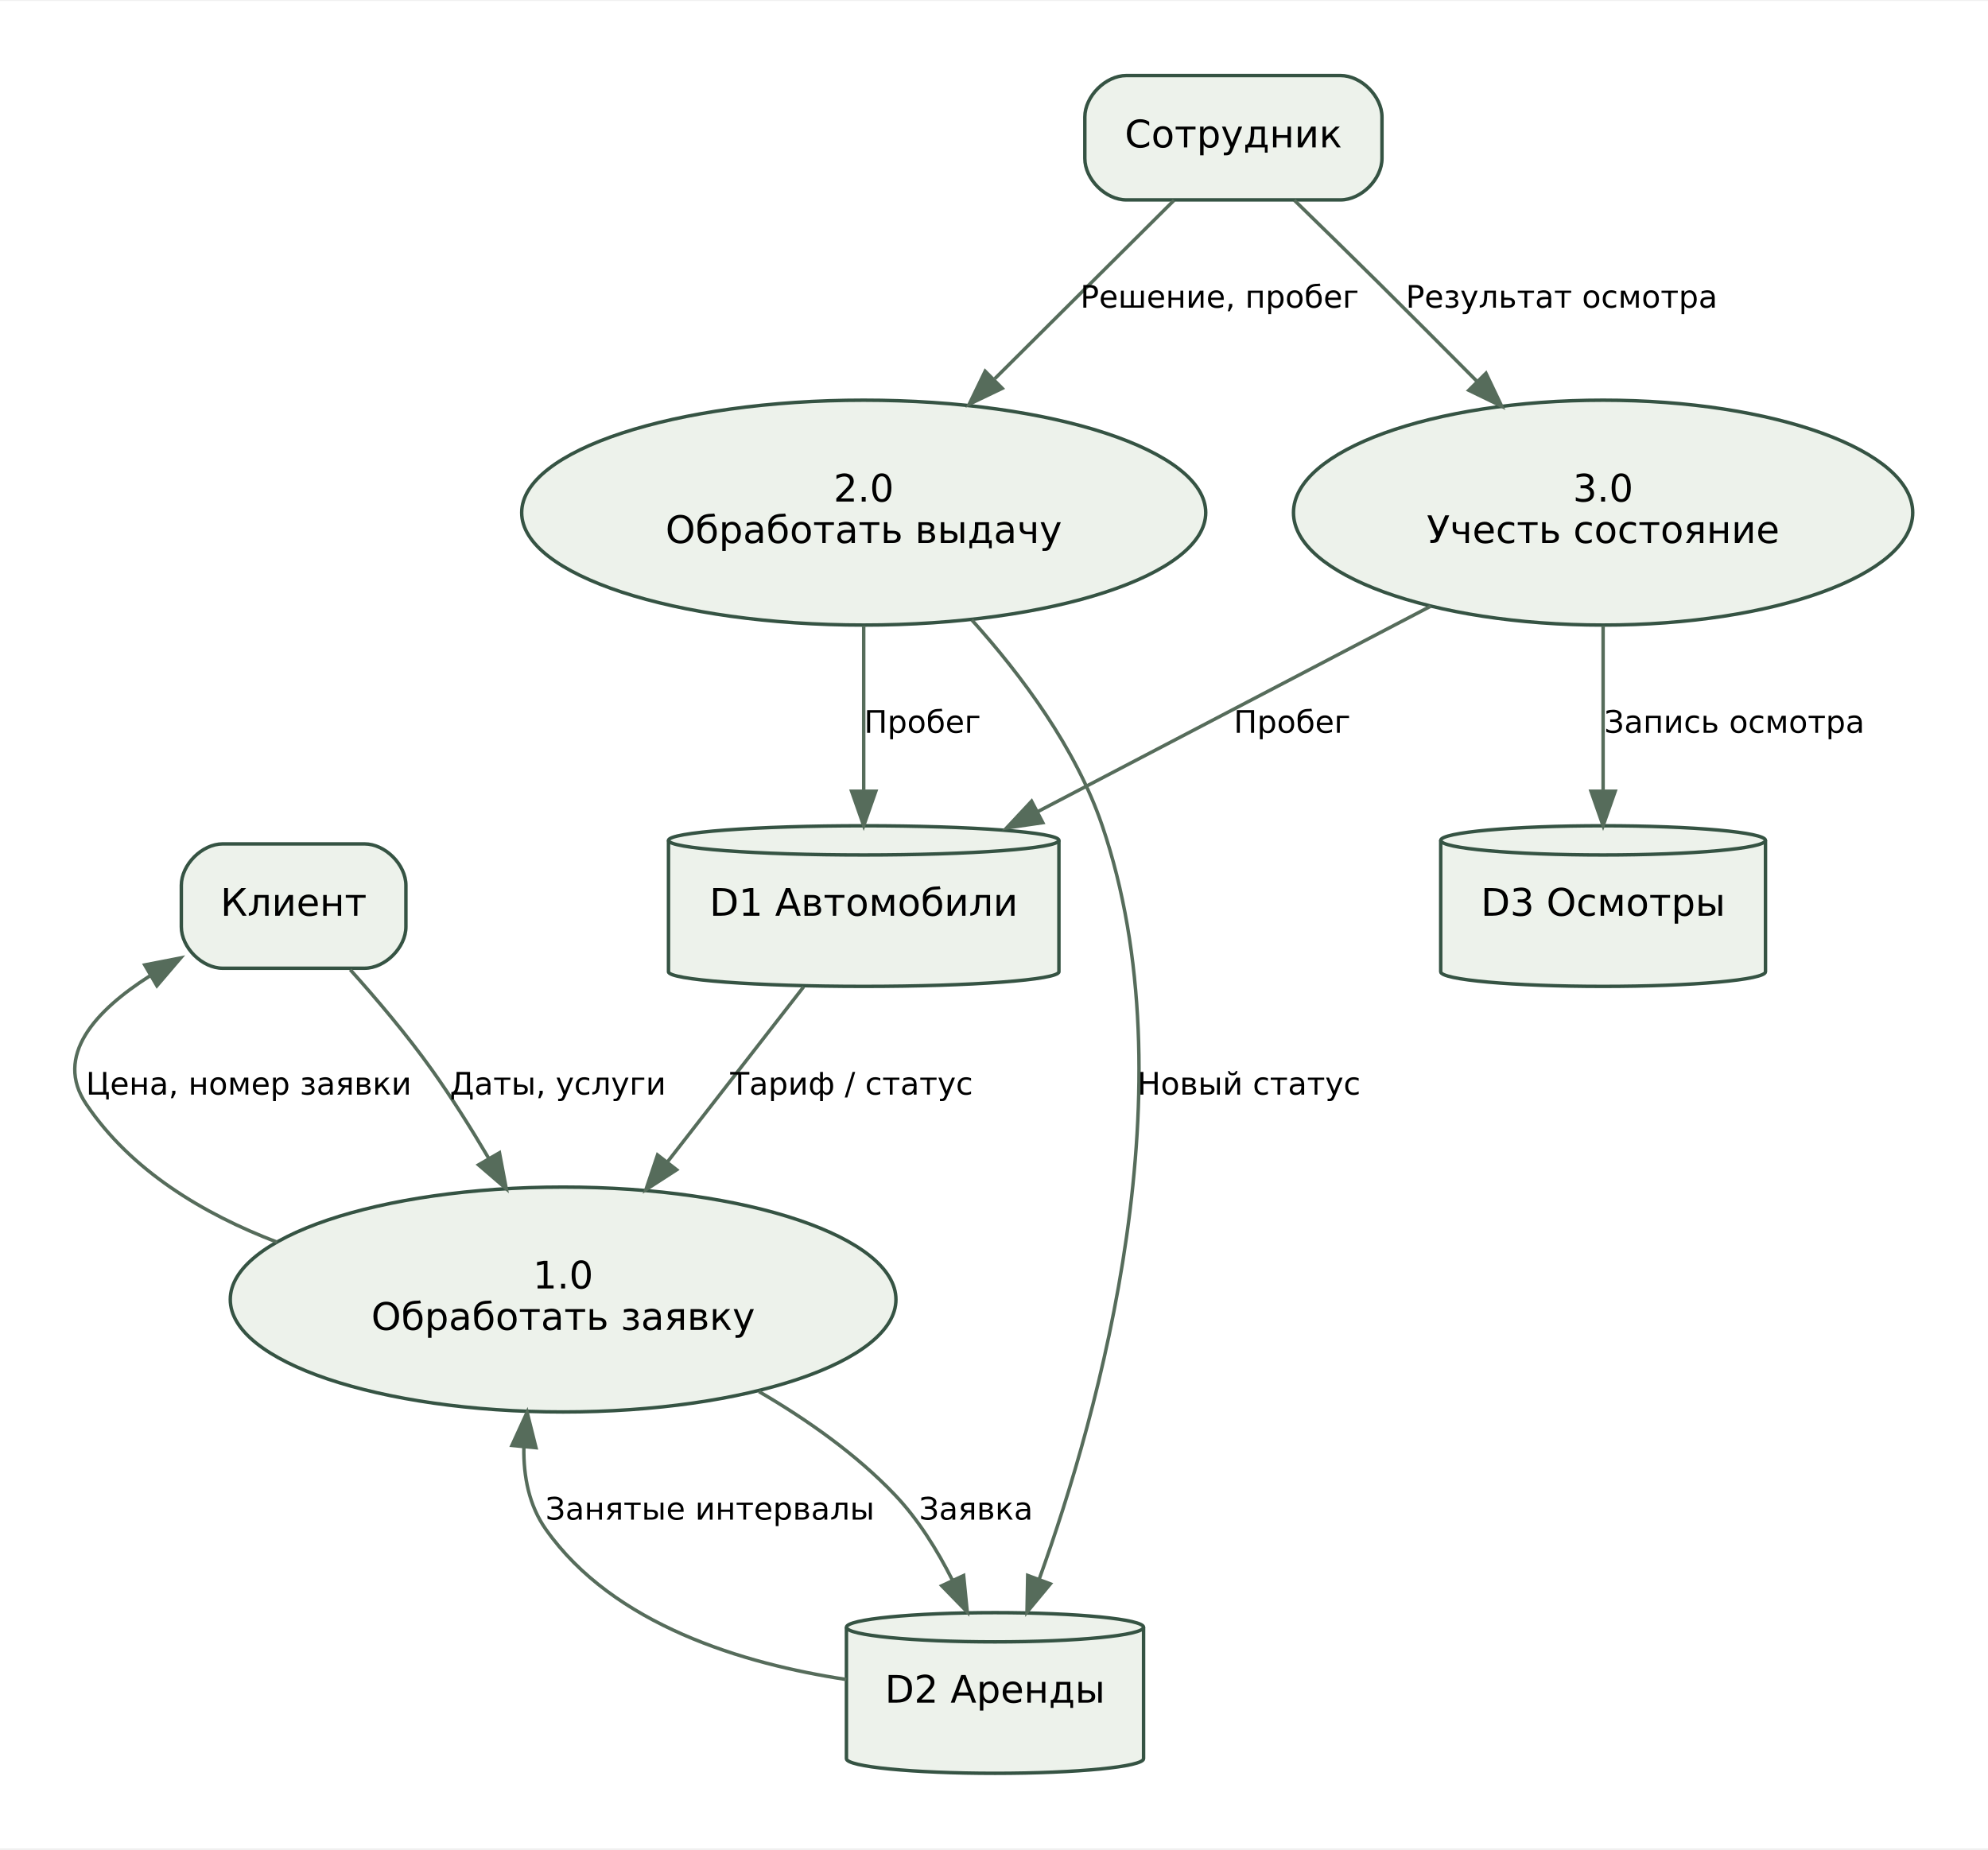
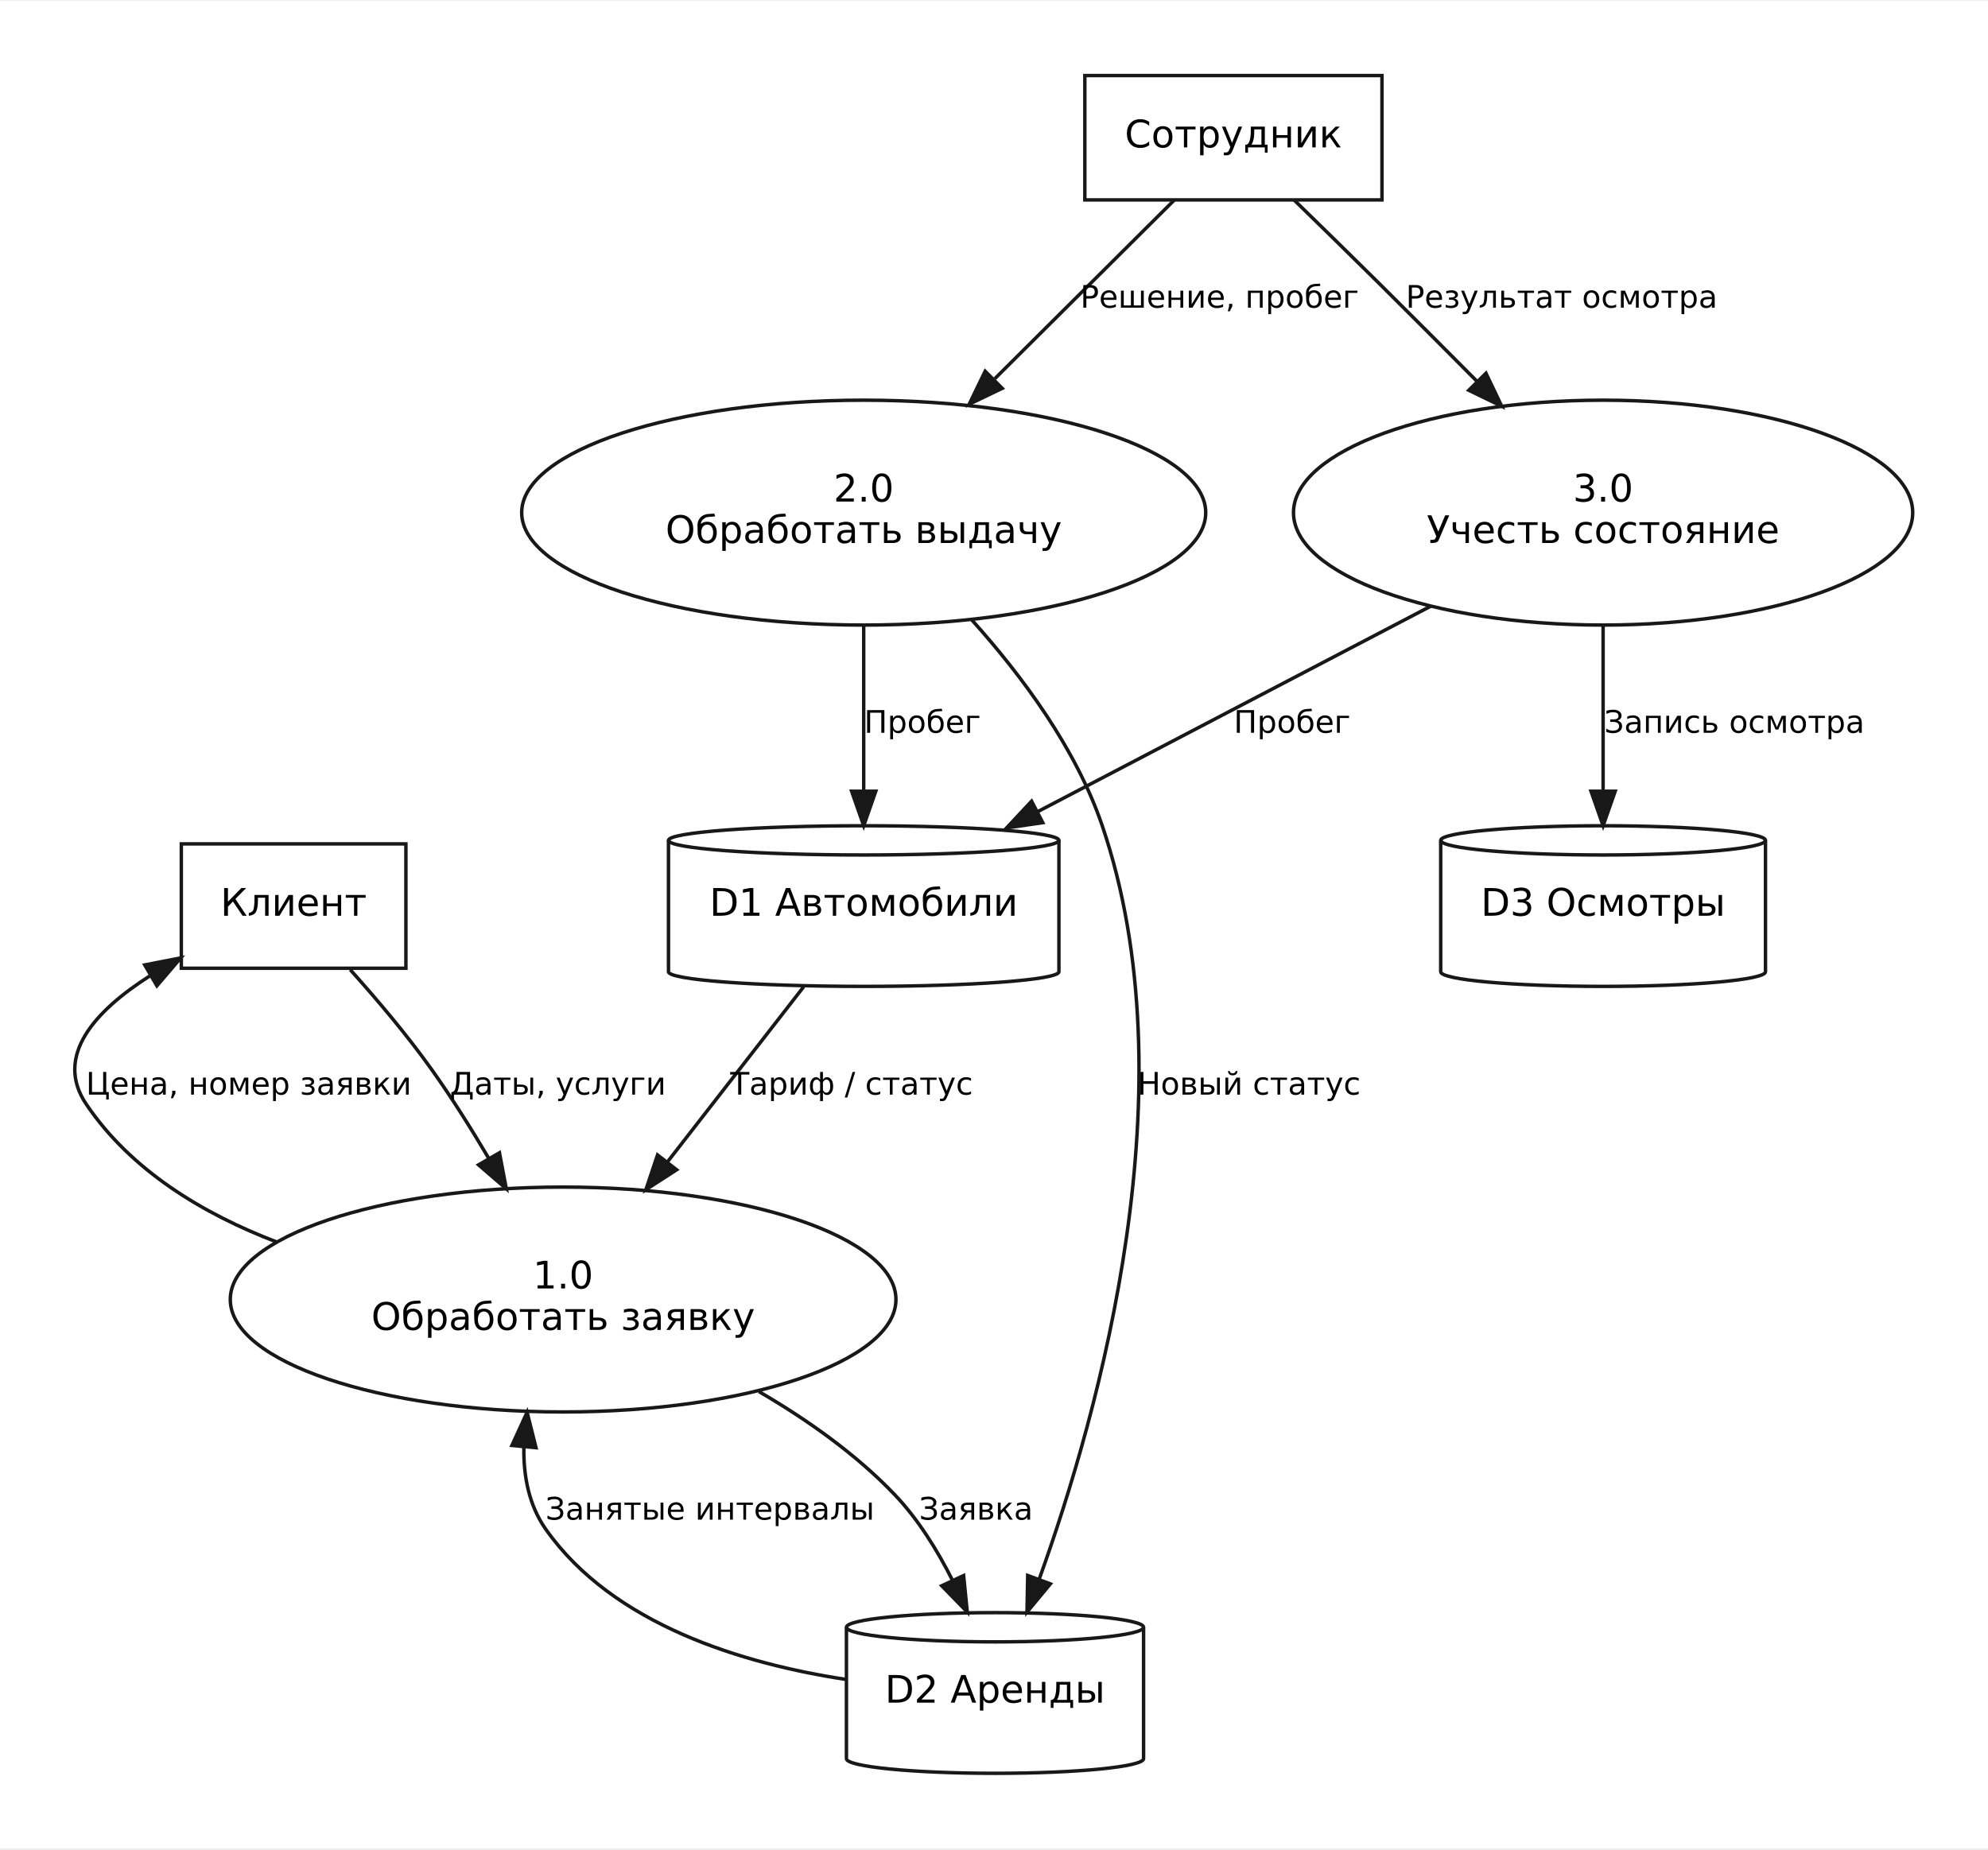
<svg xmlns="http://www.w3.org/2000/svg" width="575pt" height="535pt" viewBox="0.00 0.00 575.38 534.81">
  <g id="graph0" class="graph" transform="scale(1 1) rotate(0) translate(21.6 513.21)">
    <polygon fill="white" stroke="transparent" points="-21.6,21.6 -21.6,-513.21 553.78,-513.21 553.78,21.6 -21.6,21.6" />
    <g id="node1" class="node">
-       <path fill="#edf2eb" stroke="#355343" d="M83.88,-269.18C83.88,-269.18 42.88,-269.18 42.88,-269.18 36.88,-269.18 30.88,-263.18 30.88,-257.18 30.88,-257.18 30.88,-245.18 30.88,-245.18 30.88,-239.18 36.88,-233.18 42.88,-233.18 42.88,-233.18 83.88,-233.18 83.88,-233.18 89.88,-233.18 95.88,-239.18 95.88,-245.18 95.88,-245.18 95.88,-257.18 95.88,-257.18 95.88,-263.18 89.88,-269.18 83.88,-269.18" />
+       <polygon fill="white" stroke="#181818" points="95.88,-269.18 30.88,-269.18 30.88,-233.18 95.88,-233.18 95.88,-269.18" />
      <text text-anchor="middle" x="63.38" y="-248.38" font-family="DejaVu Sans" font-size="11.00">Клиент</text>
    </g>
    <g id="node3" class="node">
-       <ellipse fill="#edf2eb" stroke="#355343" cx="141.38" cy="-137.28" rx="96.33" ry="32.55" />
+       <ellipse fill="white" stroke="#181818" cx="141.38" cy="-137.28" rx="96.33" ry="32.55" />
      <text text-anchor="middle" x="141.38" y="-140.48" font-family="DejaVu Sans" font-size="11.00">1.0</text>
      <text text-anchor="middle" x="141.38" y="-128.48" font-family="DejaVu Sans" font-size="11.00">Обработать заявку</text>
    </g>
    <g id="edge1" class="edge">
-       <path fill="none" stroke="#566c5b" d="M79.77,-232.76C87.35,-224.32 96.23,-213.85 103.38,-203.8 109.1,-195.77 114.73,-186.83 119.83,-178.19" />
-       <polygon fill="#566c5b" stroke="#566c5b" points="122.96,-179.76 124.93,-169.35 116.9,-176.26 122.96,-179.76" />
+       <path fill="none" stroke="#181818" d="M79.77,-232.76C87.35,-224.32 96.23,-213.85 103.38,-203.8 109.1,-195.77 114.73,-186.83 119.83,-178.19" />
+       <polygon fill="#181818" stroke="#181818" points="122.96,-179.76 124.93,-169.35 116.9,-176.26 122.96,-179.76" />
      <text text-anchor="middle" x="139.88" y="-196.6" font-family="DejaVu Sans" font-size="9.00">Даты, услуги</text>
    </g>
    <g id="node2" class="node">
-       <path fill="#edf2eb" stroke="#355343" d="M366.38,-491.61C366.38,-491.61 304.38,-491.61 304.38,-491.61 298.38,-491.61 292.38,-485.61 292.38,-479.61 292.38,-479.61 292.38,-467.61 292.38,-467.61 292.38,-461.61 298.38,-455.61 304.38,-455.61 304.38,-455.61 366.38,-455.61 366.38,-455.61 372.38,-455.61 378.38,-461.61 378.38,-467.61 378.38,-467.61 378.38,-479.61 378.38,-479.61 378.38,-485.61 372.38,-491.61 366.38,-491.61" />
+       <polygon fill="white" stroke="#181818" points="378.38,-491.61 292.38,-491.61 292.38,-455.61 378.38,-455.61 378.38,-491.61" />
      <text text-anchor="middle" x="335.38" y="-470.81" font-family="DejaVu Sans" font-size="11.00">Сотрудник</text>
    </g>
    <g id="node4" class="node">
-       <ellipse fill="#edf2eb" stroke="#355343" cx="228.38" cy="-365.08" rx="98.99" ry="32.55" />
+       <ellipse fill="white" stroke="#181818" cx="228.38" cy="-365.08" rx="98.99" ry="32.55" />
      <text text-anchor="middle" x="228.38" y="-368.28" font-family="DejaVu Sans" font-size="11.00">2.0</text>
      <text text-anchor="middle" x="228.38" y="-356.28" font-family="DejaVu Sans" font-size="11.00">Обработать выдачу</text>
    </g>
    <g id="edge6" class="edge">
-       <path fill="none" stroke="#566c5b" d="M318.19,-455.49C304.23,-441.6 284.04,-421.49 266.33,-403.86" />
-       <polygon fill="#566c5b" stroke="#566c5b" points="268.47,-401.06 258.92,-396.48 263.53,-406.02 268.47,-401.06" />
+       <path fill="none" stroke="#181818" d="M318.19,-455.49C304.23,-441.6 284.04,-421.49 266.33,-403.86" />
+       <polygon fill="#181818" stroke="#181818" points="268.47,-401.06 258.92,-396.48 263.53,-406.02 268.47,-401.06" />
      <text text-anchor="middle" x="331.38" y="-424.41" font-family="DejaVu Sans" font-size="9.00">Решение, пробег</text>
    </g>
    <g id="node5" class="node">
-       <ellipse fill="#edf2eb" stroke="#355343" cx="442.38" cy="-365.08" rx="89.61" ry="32.55" />
+       <ellipse fill="white" stroke="#181818" cx="442.38" cy="-365.08" rx="89.61" ry="32.55" />
      <text text-anchor="middle" x="442.38" y="-368.28" font-family="DejaVu Sans" font-size="11.00">3.0</text>
      <text text-anchor="middle" x="442.38" y="-356.28" font-family="DejaVu Sans" font-size="11.00">Учесть состояние</text>
    </g>
    <g id="edge9" class="edge">
-       <path fill="none" stroke="#566c5b" d="M353.02,-455.51C360.55,-448.18 369.42,-439.5 377.38,-431.61 386.63,-422.44 396.55,-412.48 405.8,-403.17" />
-       <polygon fill="#566c5b" stroke="#566c5b" points="408.48,-405.43 413.04,-395.87 403.51,-400.5 408.48,-405.43" />
+       <path fill="none" stroke="#181818" d="M353.02,-455.51C360.55,-448.18 369.42,-439.5 377.38,-431.61 386.63,-422.44 396.55,-412.48 405.8,-403.17" />
+       <polygon fill="#181818" stroke="#181818" points="408.48,-405.43 413.04,-395.87 403.51,-400.5 408.48,-405.43" />
      <text text-anchor="middle" x="430.38" y="-424.41" font-family="DejaVu Sans" font-size="9.00">Результат осмотра</text>
    </g>
    <g id="edge2" class="edge">
-       <path fill="none" stroke="#566c5b" d="M58.61,-153.88C37.08,-162.1 16.32,-174.65 3.38,-193.8 -6.07,-207.79 5.98,-220.88 21.69,-230.91" />
-       <polygon fill="#566c5b" stroke="#566c5b" points="20.29,-234.14 30.69,-236.16 23.81,-228.1 20.29,-234.14" />
+       <path fill="none" stroke="#181818" d="M58.61,-153.88C37.08,-162.1 16.32,-174.65 3.38,-193.8 -6.07,-207.79 5.98,-220.88 21.69,-230.91" />
+       <polygon fill="#181818" stroke="#181818" points="20.29,-234.14 30.69,-236.16 23.81,-228.1 20.29,-234.14" />
      <text text-anchor="middle" x="50.38" y="-196.6" font-family="DejaVu Sans" font-size="9.00">Цена, номер заявки</text>
    </g>
    <g id="node7" class="node">
-       <path fill="#edf2eb" stroke="#355343" d="M309.38,-42.4C309.38,-44.73 290.11,-46.63 266.38,-46.63 242.66,-46.63 223.38,-44.73 223.38,-42.4 223.38,-42.4 223.38,-4.35 223.38,-4.35 223.38,-2.02 242.66,-0.12 266.38,-0.12 290.11,-0.12 309.38,-2.02 309.38,-4.35 309.38,-4.35 309.38,-42.4 309.38,-42.4" />
-       <path fill="none" stroke="#355343" d="M309.38,-42.4C309.38,-40.07 290.11,-38.17 266.38,-38.17 242.66,-38.17 223.38,-40.07 223.38,-42.4" />
+       <path fill="white" stroke="#181818" d="M309.38,-42.4C309.38,-44.73 290.11,-46.63 266.38,-46.63 242.66,-46.63 223.38,-44.73 223.38,-42.4 223.38,-42.4 223.38,-4.35 223.38,-4.35 223.38,-2.02 242.66,-0.12 266.38,-0.12 290.11,-0.12 309.38,-2.02 309.38,-4.35 309.38,-4.35 309.38,-42.4 309.38,-42.4" />
+       <path fill="none" stroke="#181818" d="M309.38,-42.4C309.38,-40.07 290.11,-38.17 266.38,-38.17 242.66,-38.17 223.38,-40.07 223.38,-42.4" />
      <text text-anchor="middle" x="266.38" y="-20.57" font-family="DejaVu Sans" font-size="11.00">D2 Аренды</text>
    </g>
    <g id="edge4" class="edge">
-       <path fill="none" stroke="#566c5b" d="M198.06,-110.63C212.06,-102.47 226.23,-92.46 237.38,-80.75 244.13,-73.67 249.68,-64.71 254.06,-56.03" />
-       <polygon fill="#566c5b" stroke="#566c5b" points="257.3,-57.37 258.35,-46.82 250.96,-54.41 257.3,-57.37" />
+       <path fill="none" stroke="#181818" d="M198.06,-110.63C212.06,-102.47 226.23,-92.46 237.38,-80.75 244.13,-73.67 249.68,-64.71 254.06,-56.03" />
+       <polygon fill="#181818" stroke="#181818" points="257.3,-57.37 258.35,-46.82 250.96,-54.41 257.3,-57.37" />
      <text text-anchor="middle" x="260.88" y="-73.55" font-family="DejaVu Sans" font-size="9.00">Заявка</text>
    </g>
    <g id="node6" class="node">
-       <path fill="#edf2eb" stroke="#355343" d="M284.88,-270.2C284.88,-272.53 259.56,-274.43 228.38,-274.43 197.21,-274.43 171.88,-272.53 171.88,-270.2 171.88,-270.2 171.88,-232.16 171.88,-232.16 171.88,-229.82 197.21,-227.93 228.38,-227.93 259.56,-227.93 284.88,-229.82 284.88,-232.16 284.88,-232.16 284.88,-270.2 284.88,-270.2" />
-       <path fill="none" stroke="#355343" d="M284.88,-270.2C284.88,-267.87 259.56,-265.97 228.38,-265.97 197.21,-265.97 171.88,-267.87 171.88,-270.2" />
+       <path fill="white" stroke="#181818" d="M284.88,-270.2C284.88,-272.53 259.56,-274.43 228.38,-274.43 197.21,-274.43 171.88,-272.53 171.88,-270.2 171.88,-270.2 171.88,-232.16 171.88,-232.16 171.88,-229.82 197.21,-227.93 228.38,-227.93 259.56,-227.93 284.88,-229.82 284.88,-232.16 284.88,-232.16 284.88,-270.2 284.88,-270.2" />
+       <path fill="none" stroke="#181818" d="M284.88,-270.2C284.88,-267.87 259.56,-265.97 228.38,-265.97 197.21,-265.97 171.88,-267.87 171.88,-270.2" />
      <text text-anchor="middle" x="228.38" y="-248.38" font-family="DejaVu Sans" font-size="11.00">D1 Автомобили</text>
    </g>
    <g id="edge8" class="edge">
-       <path fill="none" stroke="#566c5b" d="M228.38,-332.31C228.38,-317.44 228.38,-299.75 228.38,-284.78" />
-       <polygon fill="#566c5b" stroke="#566c5b" points="231.88,-284.43 228.38,-274.43 224.88,-284.43 231.88,-284.43" />
+       <path fill="none" stroke="#181818" d="M228.38,-332.31C228.38,-317.44 228.38,-299.75 228.38,-284.78" />
+       <polygon fill="#181818" stroke="#181818" points="231.88,-284.43 228.38,-274.43 224.88,-284.43 231.88,-284.43" />
      <text text-anchor="middle" x="245.38" y="-301.35" font-family="DejaVu Sans" font-size="9.00">Пробег</text>
    </g>
    <g id="edge7" class="edge">
-       <path fill="none" stroke="#566c5b" d="M259.68,-334C274.15,-317.91 289.79,-296.84 297.38,-274.55 323.01,-199.33 296.68,-104.95 279.21,-56.43" />
-       <polygon fill="#566c5b" stroke="#566c5b" points="282.4,-54.96 275.64,-46.8 275.84,-57.4 282.4,-54.96" />
+       <path fill="none" stroke="#181818" d="M259.68,-334C274.15,-317.91 289.79,-296.84 297.38,-274.55 323.01,-199.33 296.68,-104.95 279.21,-56.43" />
+       <polygon fill="#181818" stroke="#181818" points="282.4,-54.96 275.64,-46.8 275.84,-57.4 282.4,-54.96" />
      <text text-anchor="middle" x="339.88" y="-196.6" font-family="DejaVu Sans" font-size="9.00">Новый статус</text>
    </g>
    <g id="edge11" class="edge">
-       <path fill="none" stroke="#566c5b" d="M392.48,-337.99C358.24,-320.08 312.97,-296.41 278.65,-278.47" />
-       <polygon fill="#566c5b" stroke="#566c5b" points="280.21,-275.33 269.73,-273.8 276.97,-281.54 280.21,-275.33" />
+       <path fill="none" stroke="#181818" d="M392.48,-337.99C358.24,-320.08 312.97,-296.41 278.65,-278.47" />
+       <polygon fill="#181818" stroke="#181818" points="280.21,-275.33 269.73,-273.8 276.97,-281.54 280.21,-275.33" />
      <text text-anchor="middle" x="352.38" y="-301.35" font-family="DejaVu Sans" font-size="9.00">Пробег</text>
    </g>
    <g id="node8" class="node">
-       <path fill="#edf2eb" stroke="#355343" d="M489.38,-270.2C489.38,-272.53 468.32,-274.43 442.38,-274.43 416.45,-274.43 395.38,-272.53 395.38,-270.2 395.38,-270.2 395.38,-232.16 395.38,-232.16 395.38,-229.82 416.45,-227.93 442.38,-227.93 468.32,-227.93 489.38,-229.82 489.38,-232.16 489.38,-232.16 489.38,-270.2 489.38,-270.2" />
-       <path fill="none" stroke="#355343" d="M489.38,-270.2C489.38,-267.87 468.32,-265.97 442.38,-265.97 416.45,-265.97 395.38,-267.87 395.38,-270.2" />
+       <path fill="white" stroke="#181818" d="M489.38,-270.2C489.38,-272.53 468.32,-274.43 442.38,-274.43 416.45,-274.43 395.38,-272.53 395.38,-270.2 395.38,-270.2 395.38,-232.16 395.38,-232.16 395.38,-229.82 416.45,-227.93 442.38,-227.93 468.32,-227.93 489.38,-229.82 489.38,-232.16 489.38,-232.16 489.38,-270.2 489.38,-270.2" />
+       <path fill="none" stroke="#181818" d="M489.38,-270.2C489.38,-267.87 468.32,-265.97 442.38,-265.97 416.45,-265.97 395.38,-267.87 395.38,-270.2" />
      <text text-anchor="middle" x="442.38" y="-248.38" font-family="DejaVu Sans" font-size="11.00">D3 Осмотры</text>
    </g>
    <g id="edge10" class="edge">
-       <path fill="none" stroke="#566c5b" d="M442.38,-332.31C442.38,-317.44 442.38,-299.75 442.38,-284.78" />
-       <polygon fill="#566c5b" stroke="#566c5b" points="445.88,-284.43 442.38,-274.43 438.88,-284.43 445.88,-284.43" />
+       <path fill="none" stroke="#181818" d="M442.38,-332.31C442.38,-317.44 442.38,-299.75 442.38,-284.78" />
+       <polygon fill="#181818" stroke="#181818" points="445.88,-284.43 442.38,-274.43 438.88,-284.43 445.88,-284.43" />
      <text text-anchor="middle" x="480.38" y="-301.35" font-family="DejaVu Sans" font-size="9.00">Запись осмотра</text>
    </g>
    <g id="edge3" class="edge">
-       <path fill="none" stroke="#566c5b" d="M210.99,-227.8C199.74,-213.33 184.79,-194.11 171.63,-177.18" />
-       <polygon fill="#566c5b" stroke="#566c5b" points="174.24,-174.84 165.34,-169.09 168.71,-179.13 174.24,-174.84" />
+       <path fill="none" stroke="#181818" d="M210.99,-227.8C199.74,-213.33 184.79,-194.11 171.63,-177.18" />
+       <polygon fill="#181818" stroke="#181818" points="174.24,-174.84 165.34,-169.09 168.71,-179.13 174.24,-174.84" />
      <text text-anchor="middle" x="224.88" y="-196.6" font-family="DejaVu Sans" font-size="9.00">Тариф / статус</text>
    </g>
    <g id="edge5" class="edge">
-       <path fill="none" stroke="#566c5b" d="M223.35,-27.28C193.58,-31.79 155.92,-43.04 136.38,-70.75 131.52,-77.64 129.89,-86.02 130.02,-94.45" />
-       <polygon fill="#566c5b" stroke="#566c5b" points="126.56,-95.03 130.96,-104.66 133.53,-94.38 126.56,-95.03" />
+       <path fill="none" stroke="#181818" d="M223.35,-27.28C193.58,-31.79 155.92,-43.04 136.38,-70.75 131.52,-77.64 129.89,-86.02 130.02,-94.45" />
+       <polygon fill="#181818" stroke="#181818" points="126.56,-95.03 130.96,-104.66 133.53,-94.38 126.56,-95.03" />
      <text text-anchor="middle" x="183.88" y="-73.55" font-family="DejaVu Sans" font-size="9.00">Занятые интервалы</text>
    </g>
  </g>
</svg>
